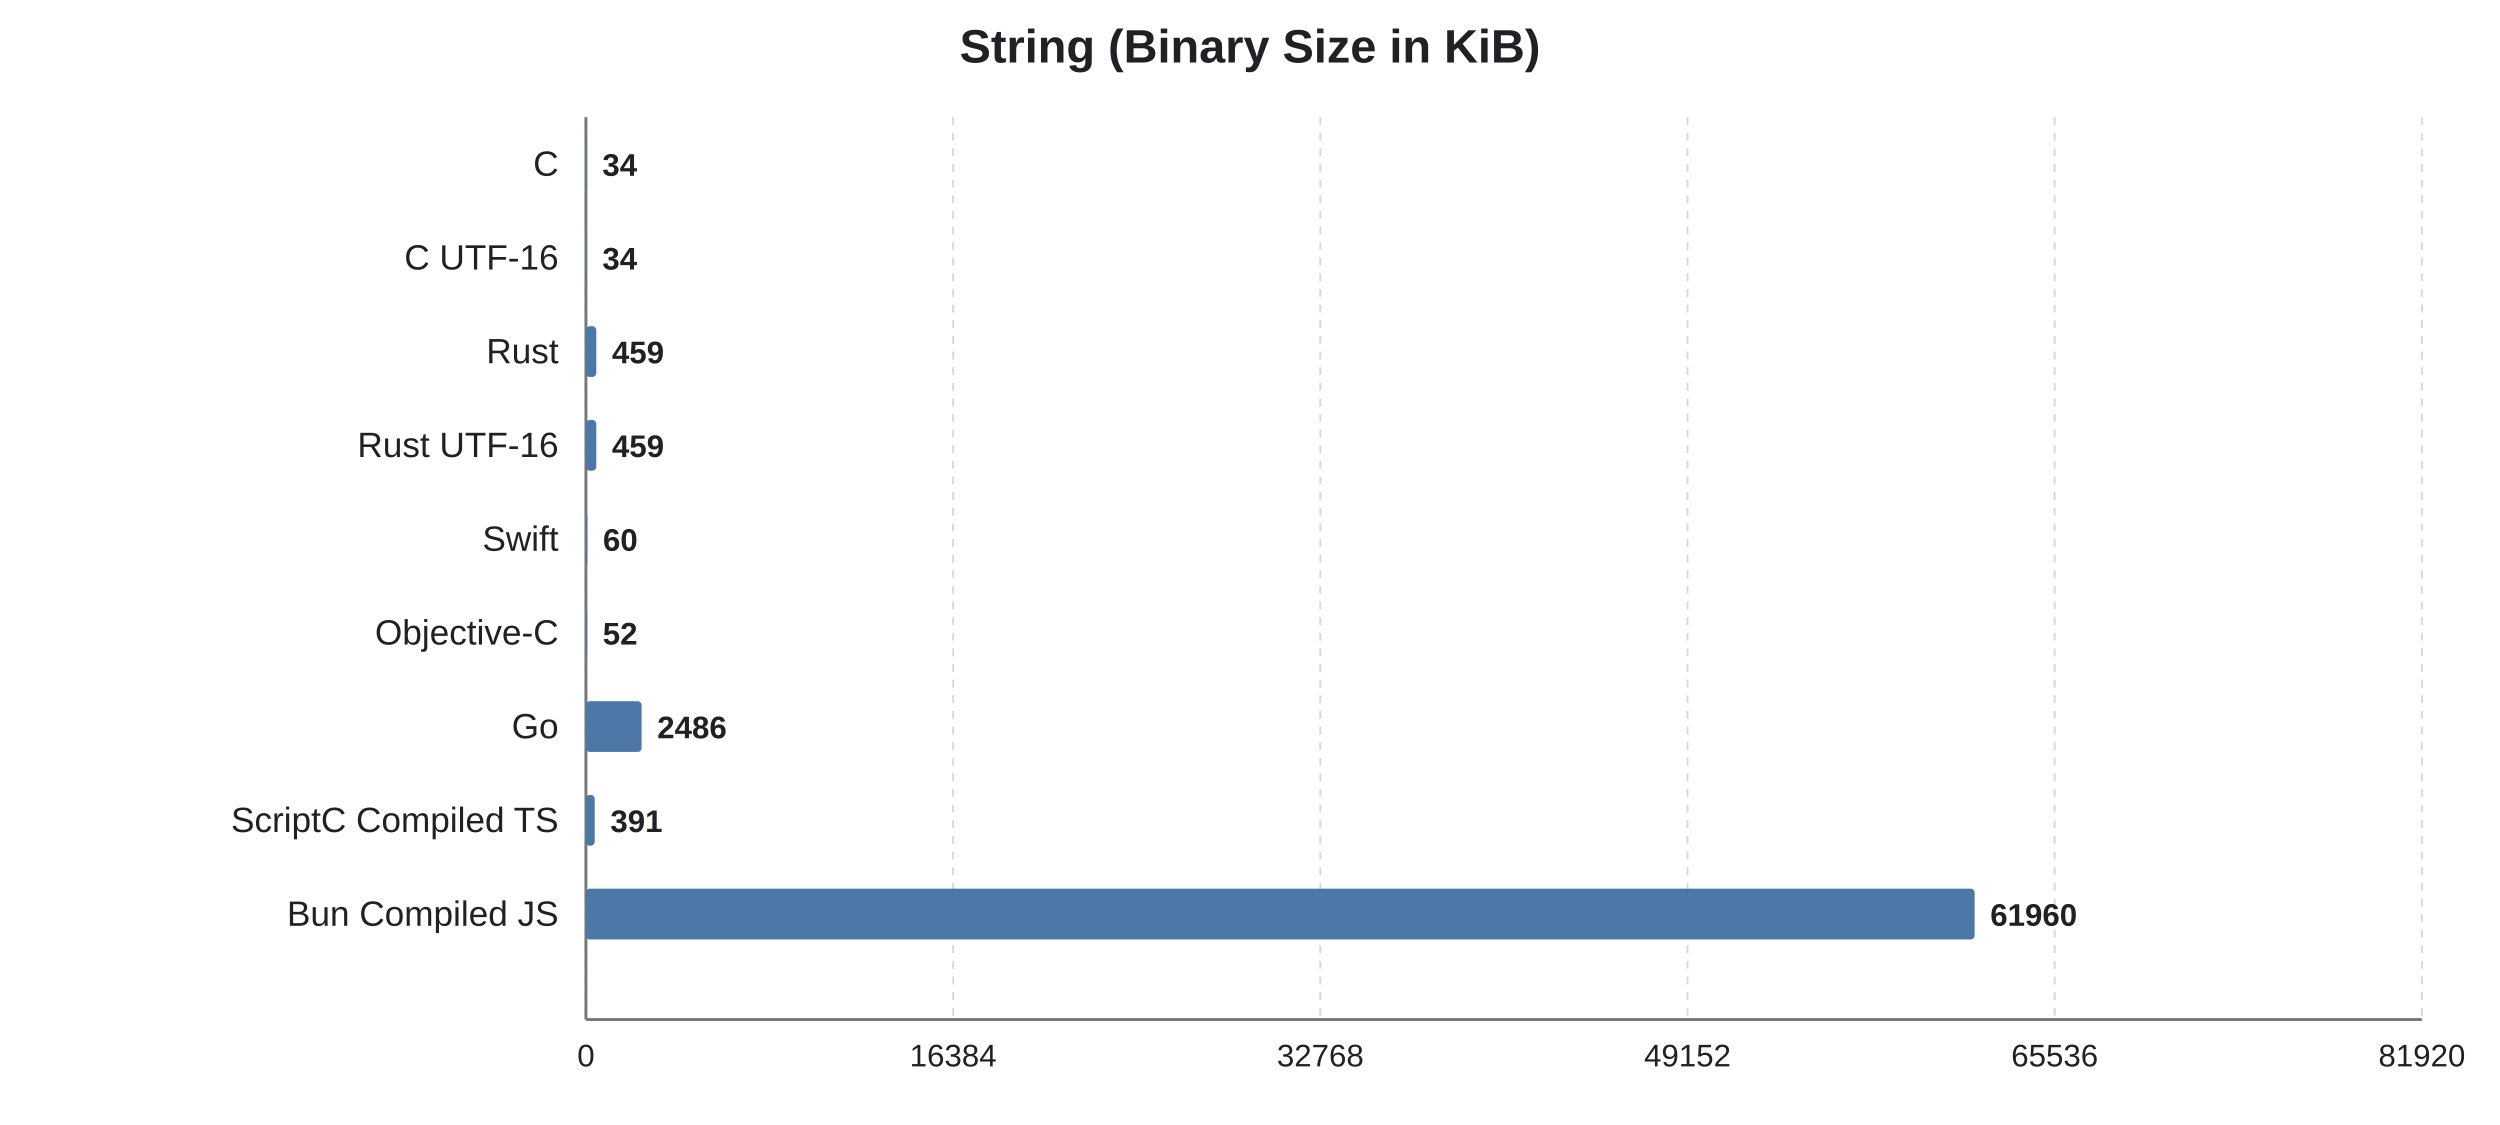
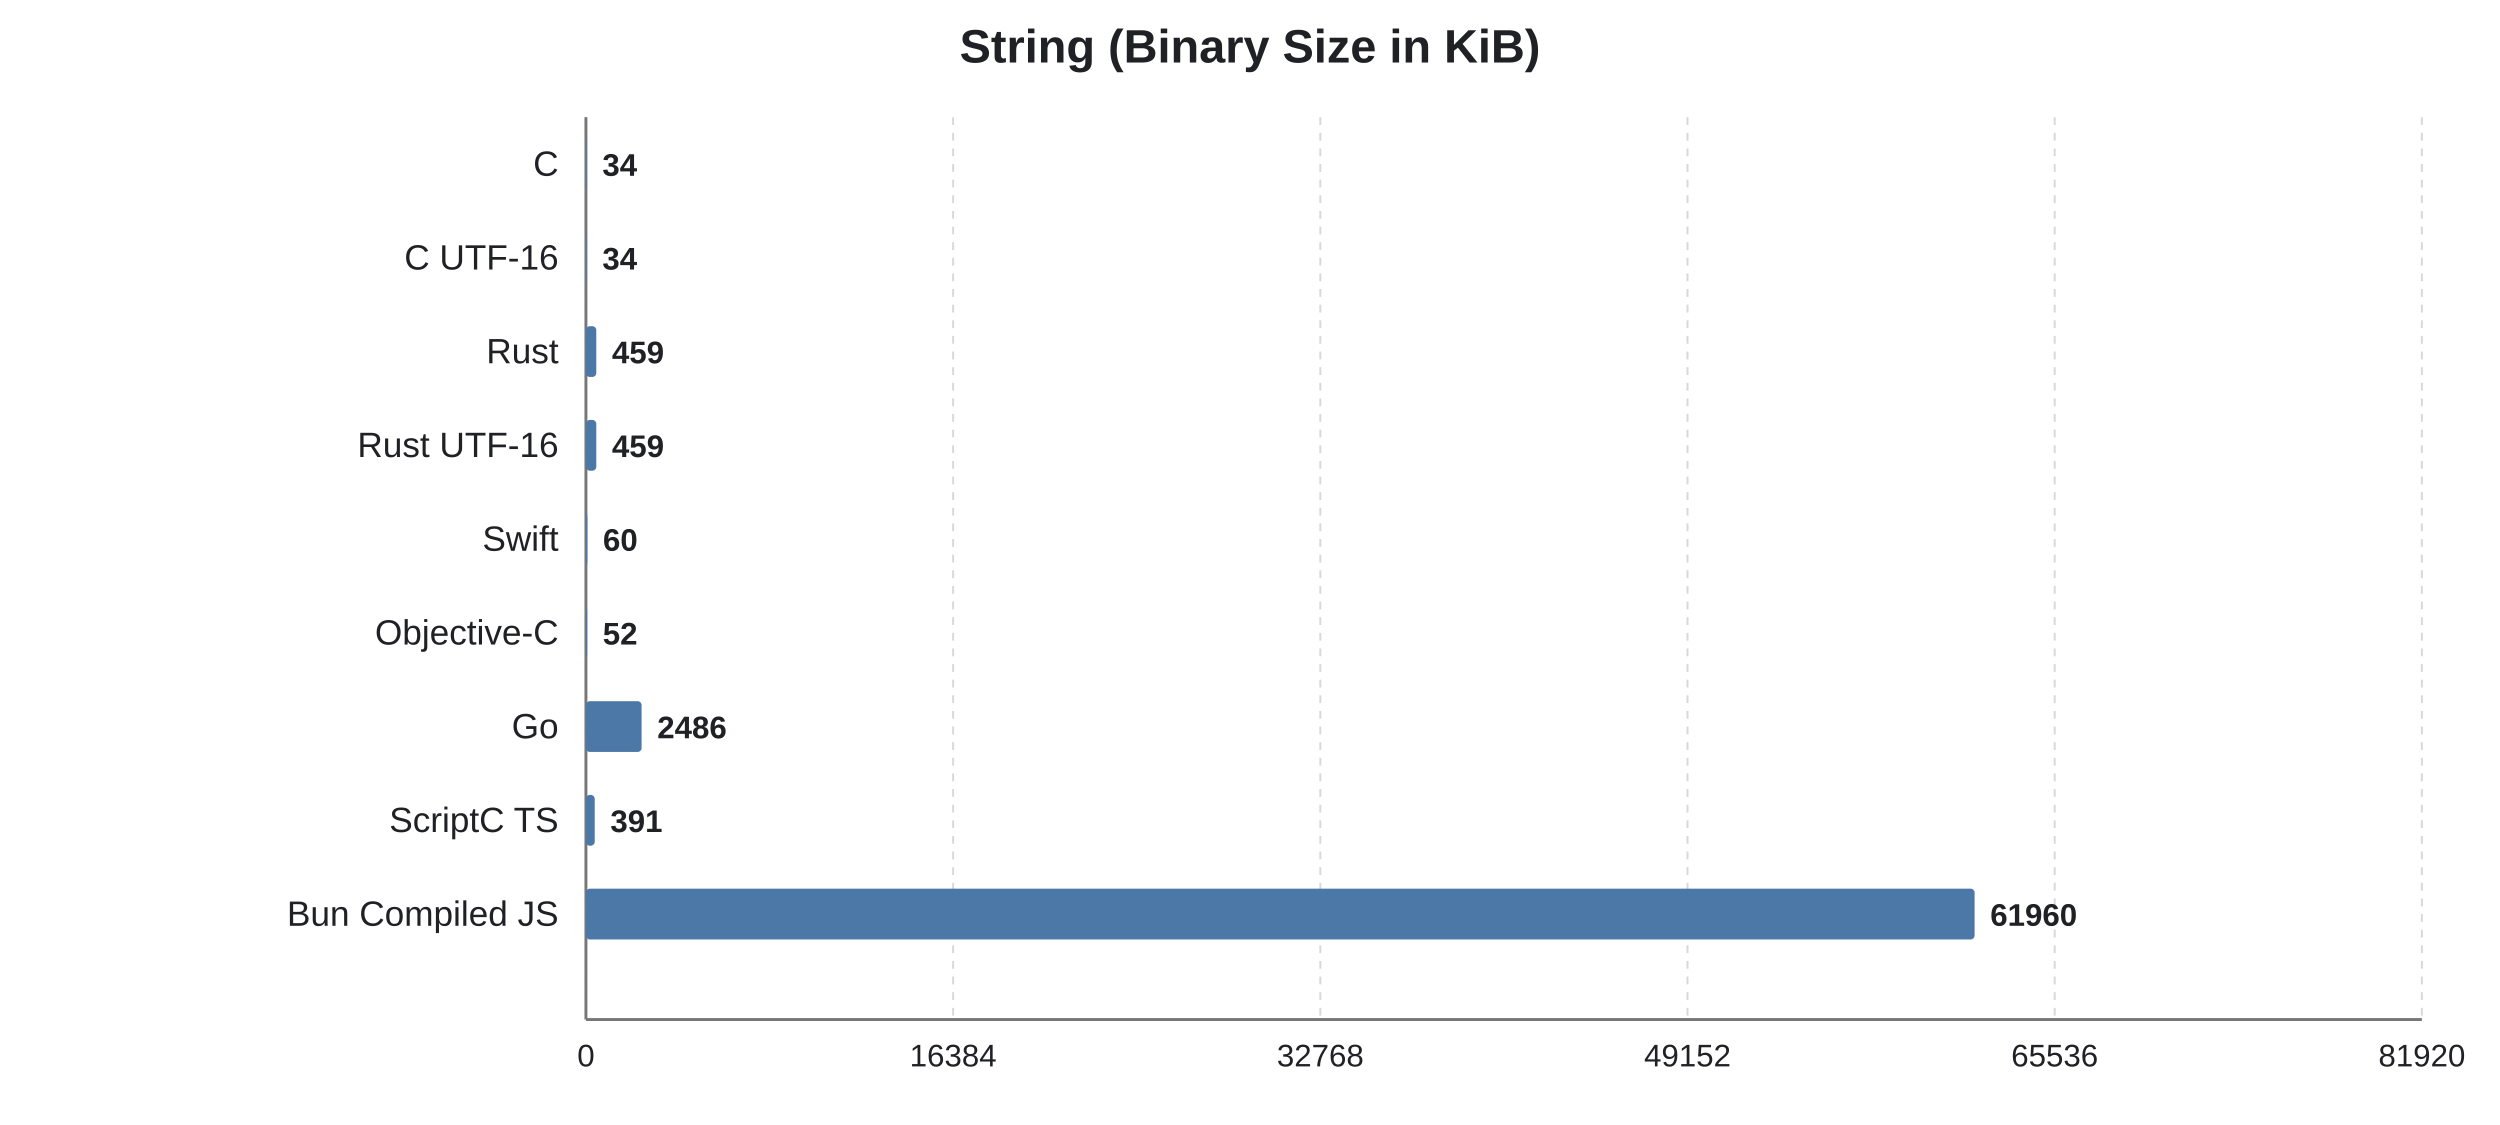
<svg xmlns="http://www.w3.org/2000/svg" width="1280" height="576" viewBox="0 0 1280 576">
  <rect width="100%" height="100%" fill="white" />
  <style>text{font-family:Arial,sans-serif;fill:#202124}.grid{stroke:#d8d8d8;stroke-dasharray:4 4}.axis{stroke:#777;stroke-width:1.5}</style>
  <text x="640" y="32" font-family="Arial Bold,Arial,sans-serif" font-size="24" font-weight="bold" text-anchor="middle">String (Binary Size in KiB)</text>
  <line x1="300" y1="60" x2="300" y2="522" class="grid" />
  <text x="300.0" y="546.0" font-size="16" text-anchor="middle">0</text>
  <line x1="488" y1="60" x2="488" y2="522" class="grid" />
  <text x="488.0" y="546.0" font-size="16" text-anchor="middle">16384</text>
  <line x1="676" y1="60" x2="676" y2="522" class="grid" />
  <text x="676.0" y="546.0" font-size="16" text-anchor="middle">32768</text>
  <line x1="864" y1="60" x2="864" y2="522" class="grid" />
  <text x="864.0" y="546.0" font-size="16" text-anchor="middle">49152</text>
  <line x1="1052" y1="60" x2="1052" y2="522" class="grid" />
  <text x="1052.0" y="546.0" font-size="16" text-anchor="middle">65536</text>
  <line x1="1240" y1="60" x2="1240" y2="522" class="grid" />
  <text x="1240.0" y="546.0" font-size="16" text-anchor="middle">81920</text>
  <line x1="300" y1="60" x2="300" y2="522" class="axis" />
  <line x1="300" y1="522" x2="1240" y2="522" class="axis" />
  <text x="286" y="90.0" font-size="18" text-anchor="end">C</text>
  <rect x="300" y="71.0" width="0.4" height="26" rx="2" fill="#4c78a8" />
  <text x="308.4" y="90.0" font-family="Arial Bold,Arial,sans-serif" font-size="16" font-weight="bold">34</text>
  <text x="286" y="138.0" font-size="18" text-anchor="end">C UTF-16</text>
  <rect x="300" y="119.0" width="0.4" height="26" rx="2" fill="#4c78a8" />
  <text x="308.4" y="138.0" font-family="Arial Bold,Arial,sans-serif" font-size="16" font-weight="bold">34</text>
  <text x="286" y="186.0" font-size="18" text-anchor="end">Rust</text>
  <rect x="300" y="167.0" width="5.3" height="26" rx="2" fill="#4c78a8" />
  <text x="313.3" y="186.0" font-family="Arial Bold,Arial,sans-serif" font-size="16" font-weight="bold">459</text>
  <text x="286" y="234.0" font-size="18" text-anchor="end">Rust UTF-16</text>
  <rect x="300" y="215.0" width="5.3" height="26" rx="2" fill="#4c78a8" />
  <text x="313.3" y="234.0" font-family="Arial Bold,Arial,sans-serif" font-size="16" font-weight="bold">459</text>
  <text x="286" y="282.0" font-size="18" text-anchor="end">Swift</text>
  <rect x="300" y="263.0" width="0.7" height="26" rx="2" fill="#4c78a8" />
  <text x="308.7" y="282.0" font-family="Arial Bold,Arial,sans-serif" font-size="16" font-weight="bold">60</text>
  <text x="286" y="330.0" font-size="18" text-anchor="end">Objective-C</text>
  <rect x="300" y="311.0" width="0.6" height="26" rx="2" fill="#4c78a8" />
  <text x="308.6" y="330.0" font-family="Arial Bold,Arial,sans-serif" font-size="16" font-weight="bold">52</text>
  <text x="286" y="378.0" font-size="18" text-anchor="end">Go</text>
  <rect x="300" y="359.0" width="28.5" height="26" rx="2" fill="#4c78a8" />
  <text x="336.5" y="378.0" font-family="Arial Bold,Arial,sans-serif" font-size="16" font-weight="bold">2486</text>
-   <text x="286" y="426.0" font-size="18" text-anchor="end">ScriptC Compiled TS</text>
+   <text x="286" y="426.0" font-size="18" text-anchor="end">ScriptC TS</text>
  <rect x="300" y="407.0" width="4.5" height="26" rx="2" fill="#4c78a8" />
  <text x="312.5" y="426.0" font-family="Arial Bold,Arial,sans-serif" font-size="16" font-weight="bold">391</text>
  <text x="286" y="474.0" font-size="18" text-anchor="end">Bun Compiled JS</text>
  <rect x="300" y="455.0" width="711.0" height="26" rx="2" fill="#4c78a8" />
  <text x="1019.0" y="474.0" font-family="Arial Bold,Arial,sans-serif" font-size="16" font-weight="bold">61960</text>
</svg>
